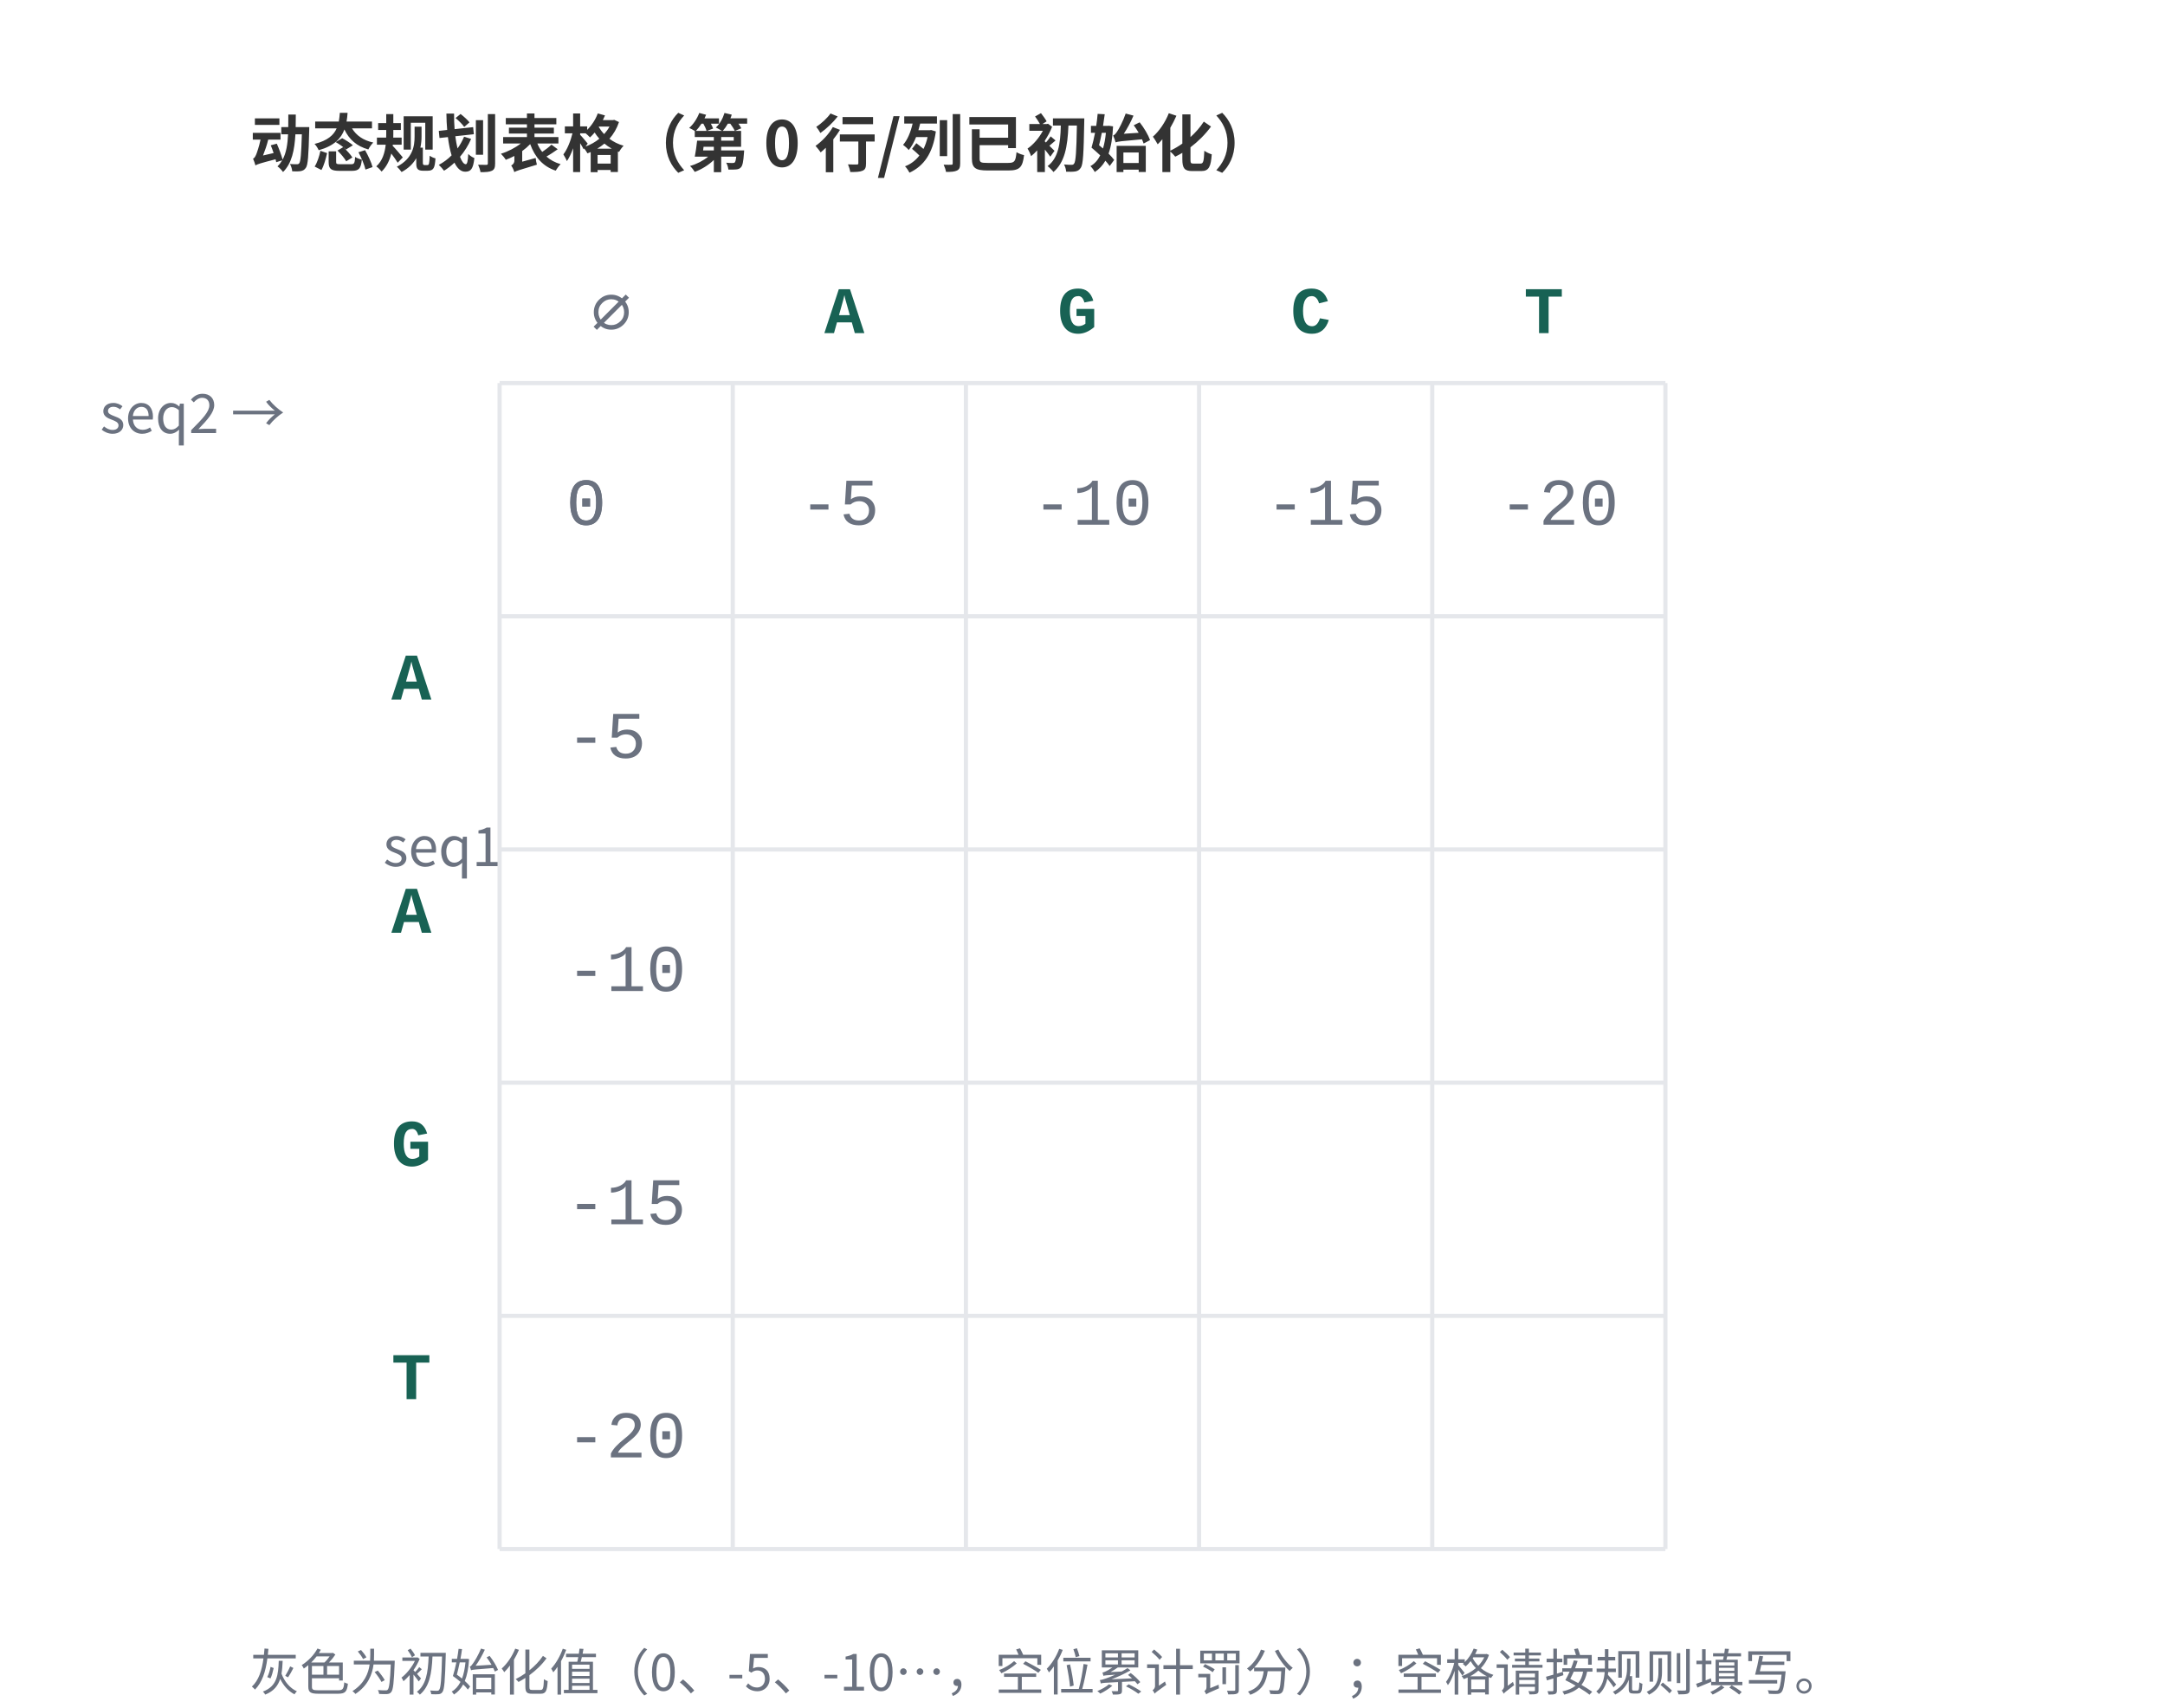
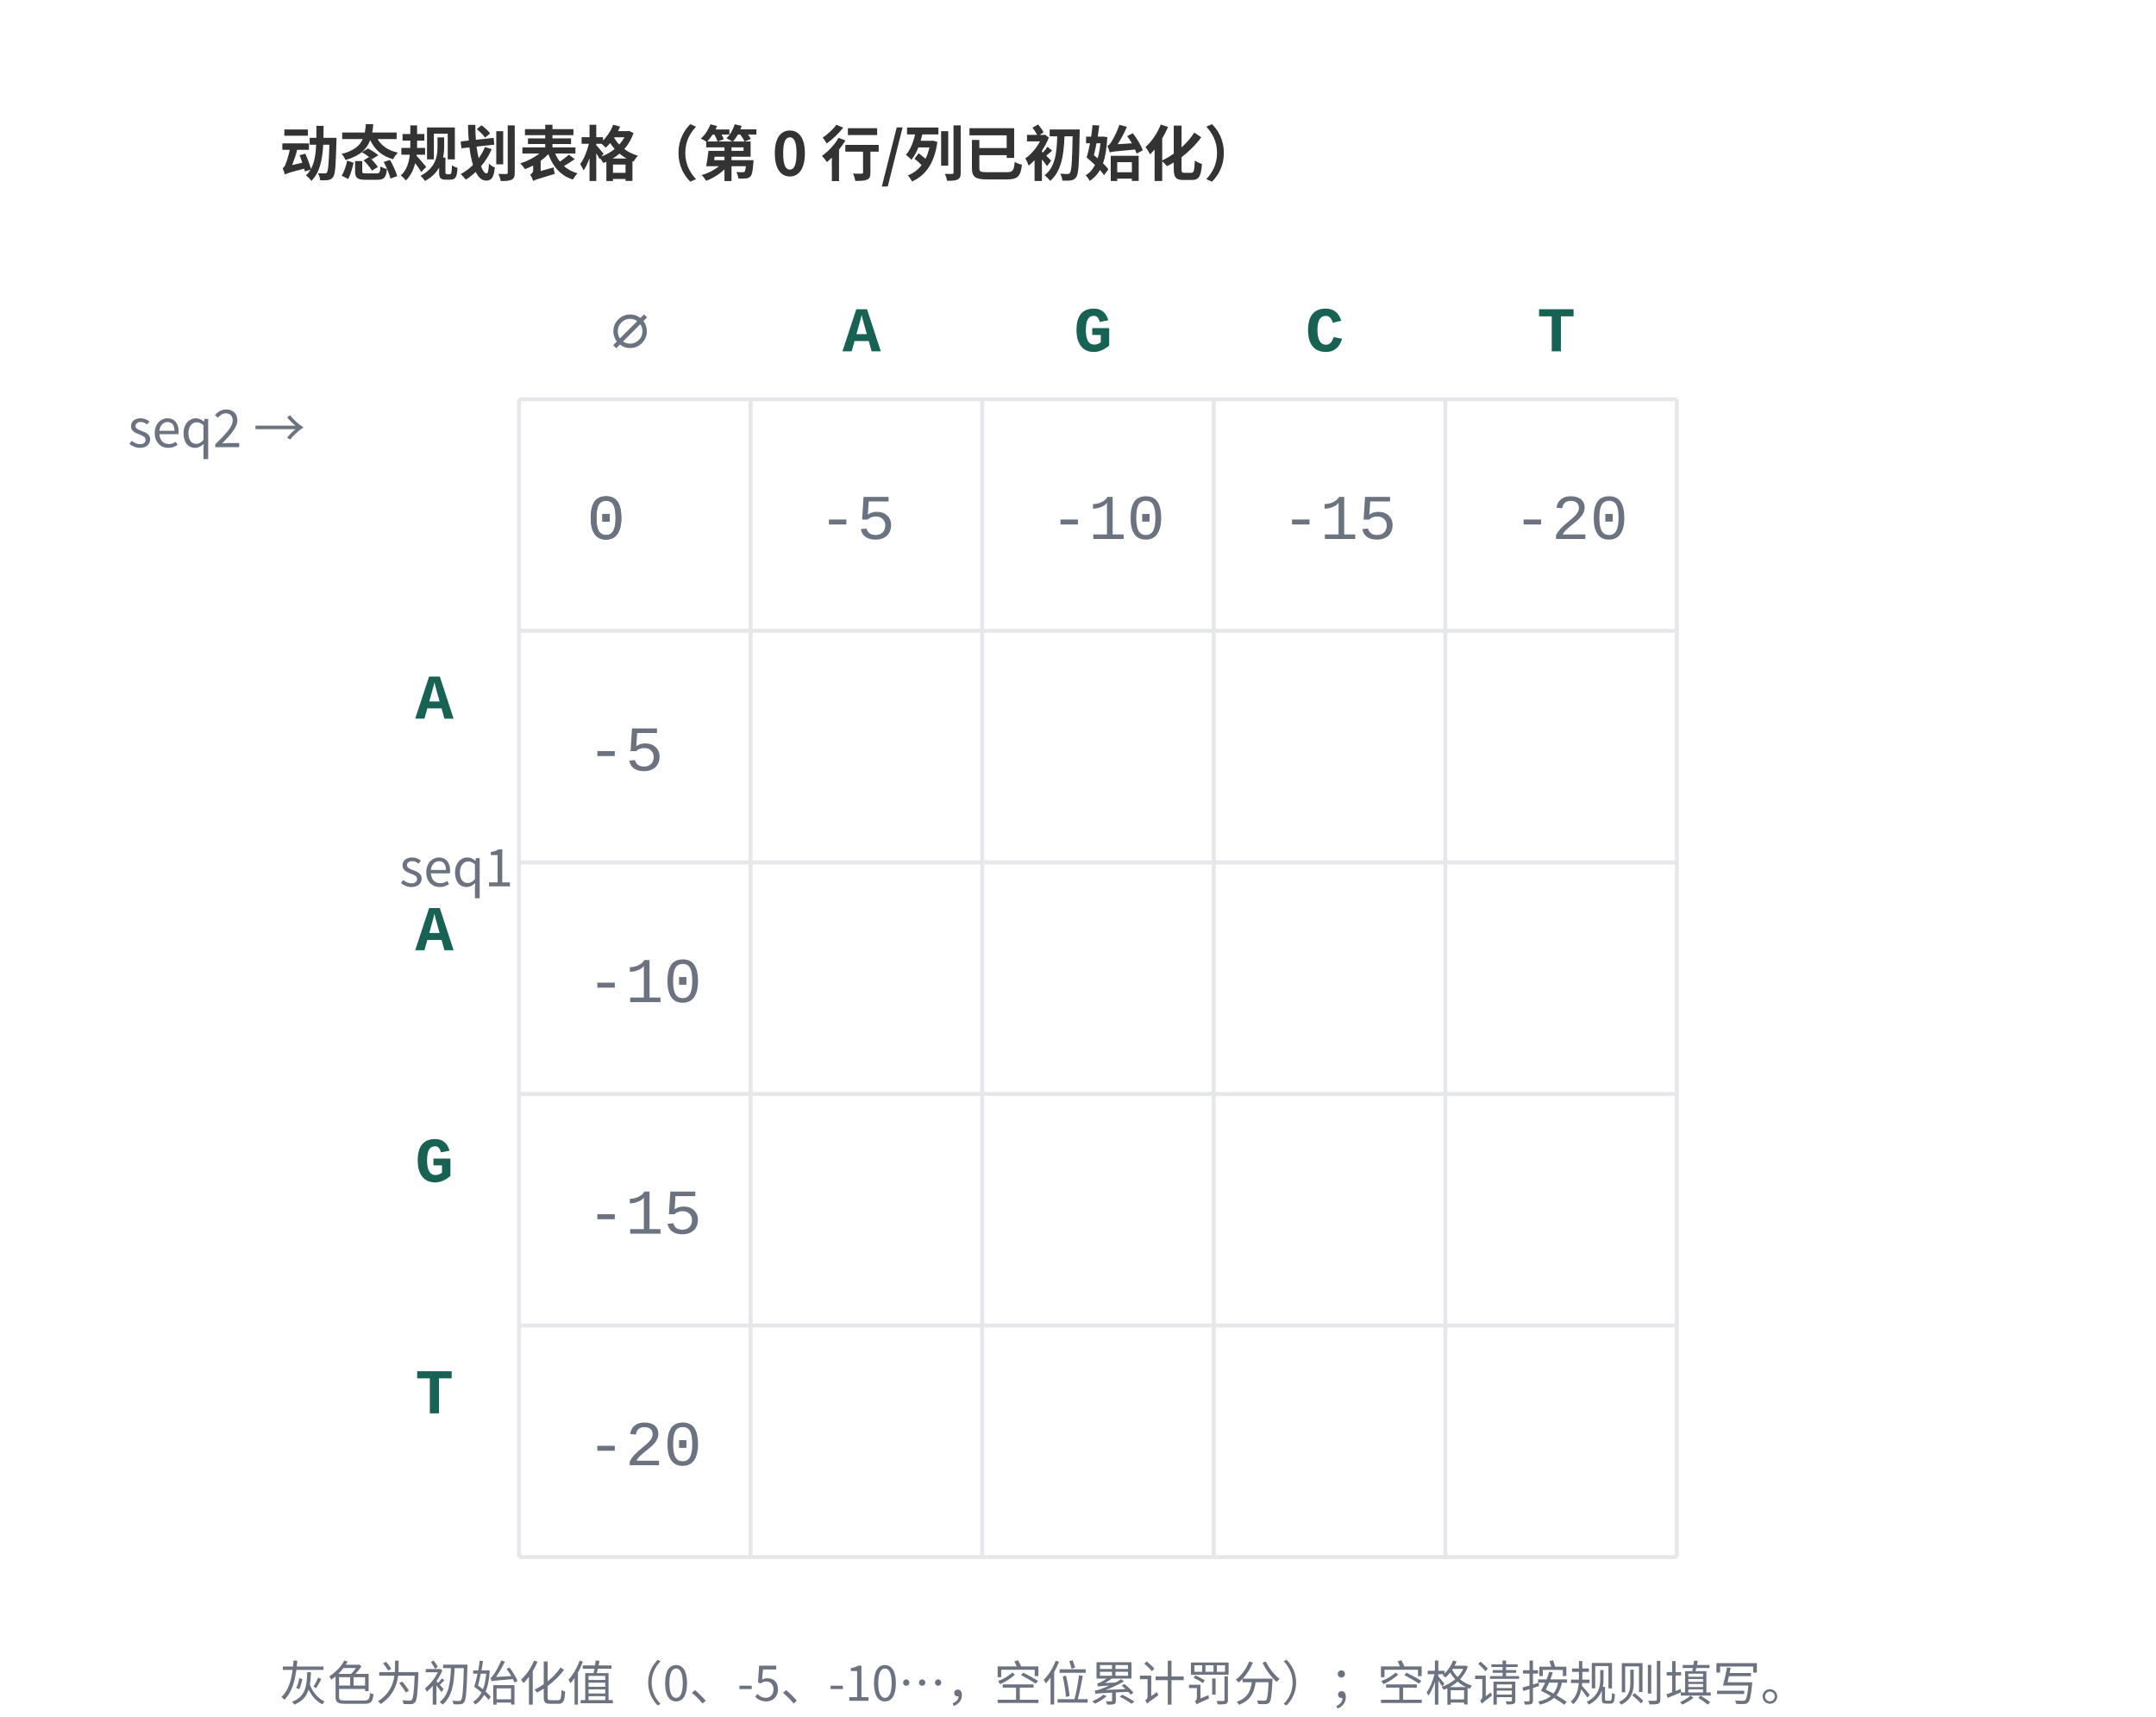
- <svg xmlns="http://www.w3.org/2000/svg" viewBox="0 0 520 410" role="img" aria-labelledby="t d">
-   <text x="60" y="40" font-family="'PingFang SC', 'Hiragino Sans GB', 'Microsoft YaHei', 'Noto Sans CJK SC', sans-serif" font-size="15" fill="#333333" font-weight="bold" text-anchor="start">动态规划表格（第 0 行/列已初始化）</text>
-   <text x="142" y="80" font-family="ui-monospace, 'SFMono-Regular', Menlo, Consolas, 'Liberation Mono', monospace" font-size="16" fill="#6b7280" font-weight="normal" text-anchor="start">∅</text>
-   <text x="198" y="80" font-family="ui-monospace, 'SFMono-Regular', Menlo, Consolas, 'Liberation Mono', monospace" font-size="16" fill="#186254" font-weight="bold" text-anchor="start">A</text>
-   <text x="254" y="80" font-family="ui-monospace, 'SFMono-Regular', Menlo, Consolas, 'Liberation Mono', monospace" font-size="16" fill="#186254" font-weight="bold" text-anchor="start">G</text>
-   <text x="310" y="80" font-family="ui-monospace, 'SFMono-Regular', Menlo, Consolas, 'Liberation Mono', monospace" font-size="16" fill="#186254" font-weight="bold" text-anchor="start">C</text>
-   <text x="366" y="80" font-family="ui-monospace, 'SFMono-Regular', Menlo, Consolas, 'Liberation Mono', monospace" font-size="16" fill="#186254" font-weight="bold" text-anchor="start">T</text>
-   <text x="24" y="104" font-family="'PingFang SC', 'Hiragino Sans GB', 'Microsoft YaHei', 'Noto Sans CJK SC', sans-serif" font-size="13" fill="#6b7280" font-weight="normal" text-anchor="start">seq2 →</text>
-   <text x="94" y="168" font-family="ui-monospace, 'SFMono-Regular', Menlo, Consolas, 'Liberation Mono', monospace" font-size="16" fill="#186254" font-weight="bold" text-anchor="start">A</text>
-   <text x="94" y="224" font-family="ui-monospace, 'SFMono-Regular', Menlo, Consolas, 'Liberation Mono', monospace" font-size="16" fill="#186254" font-weight="bold" text-anchor="start">A</text>
-   <text x="94" y="280" font-family="ui-monospace, 'SFMono-Regular', Menlo, Consolas, 'Liberation Mono', monospace" font-size="16" fill="#186254" font-weight="bold" text-anchor="start">G</text>
-   <text x="94" y="336" font-family="ui-monospace, 'SFMono-Regular', Menlo, Consolas, 'Liberation Mono', monospace" font-size="16" fill="#186254" font-weight="bold" text-anchor="start">T</text>
-   <text x="92" y="208" font-family="'PingFang SC', 'Hiragino Sans GB', 'Microsoft YaHei', 'Noto Sans CJK SC', sans-serif" font-size="13" fill="#6b7280" font-weight="normal" text-anchor="start">seq1</text>
-   <line x1="120" y1="92" x2="400" y2="92" stroke="#e5e7eb" stroke-width="1" />
-   <line x1="120" y1="148" x2="400" y2="148" stroke="#e5e7eb" stroke-width="1" />
-   <line x1="120" y1="204" x2="400" y2="204" stroke="#e5e7eb" stroke-width="1" />
-   <line x1="120" y1="260" x2="400" y2="260" stroke="#e5e7eb" stroke-width="1" />
-   <line x1="120" y1="316" x2="400" y2="316" stroke="#e5e7eb" stroke-width="1" />
-   <line x1="120" y1="372" x2="400" y2="372" stroke="#e5e7eb" stroke-width="1" />
-   <line x1="120" y1="92" x2="120" y2="372" stroke="#e5e7eb" stroke-width="1" />
-   <line x1="176" y1="92" x2="176" y2="372" stroke="#e5e7eb" stroke-width="1" />
-   <line x1="232" y1="92" x2="232" y2="372" stroke="#e5e7eb" stroke-width="1" />
-   <line x1="288" y1="92" x2="288" y2="372" stroke="#e5e7eb" stroke-width="1" />
-   <line x1="344" y1="92" x2="344" y2="372" stroke="#e5e7eb" stroke-width="1" />
-   <line x1="400" y1="92" x2="400" y2="372" stroke="#e5e7eb" stroke-width="1" />
-   <text x="136" y="126" font-family="ui-monospace, 'SFMono-Regular', Menlo, Consolas, 'Liberation Mono', monospace" font-size="16" fill="#6b7280" font-weight="normal" text-anchor="start">0</text>
-   <text x="192" y="126" font-family="ui-monospace, 'SFMono-Regular', Menlo, Consolas, 'Liberation Mono', monospace" font-size="16" fill="#6b7280" font-weight="normal" text-anchor="start">-5</text>
-   <text x="248" y="126" font-family="ui-monospace, 'SFMono-Regular', Menlo, Consolas, 'Liberation Mono', monospace" font-size="16" fill="#6b7280" font-weight="normal" text-anchor="start">-10</text>
-   <text x="304" y="126" font-family="ui-monospace, 'SFMono-Regular', Menlo, Consolas, 'Liberation Mono', monospace" font-size="16" fill="#6b7280" font-weight="normal" text-anchor="start">-15</text>
-   <text x="360" y="126" font-family="ui-monospace, 'SFMono-Regular', Menlo, Consolas, 'Liberation Mono', monospace" font-size="16" fill="#6b7280" font-weight="normal" text-anchor="start">-20</text>
-   <text x="136" y="126" font-family="ui-monospace, 'SFMono-Regular', Menlo, Consolas, 'Liberation Mono', monospace" font-size="16" fill="#6b7280" font-weight="normal" text-anchor="start">0</text>
-   <text x="136" y="182" font-family="ui-monospace, 'SFMono-Regular', Menlo, Consolas, 'Liberation Mono', monospace" font-size="16" fill="#6b7280" font-weight="normal" text-anchor="start">-5</text>
-   <text x="136" y="238" font-family="ui-monospace, 'SFMono-Regular', Menlo, Consolas, 'Liberation Mono', monospace" font-size="16" fill="#6b7280" font-weight="normal" text-anchor="start">-10</text>
-   <text x="136" y="294" font-family="ui-monospace, 'SFMono-Regular', Menlo, Consolas, 'Liberation Mono', monospace" font-size="16" fill="#6b7280" font-weight="normal" text-anchor="start">-15</text>
-   <text x="136" y="350" font-family="ui-monospace, 'SFMono-Regular', Menlo, Consolas, 'Liberation Mono', monospace" font-size="16" fill="#6b7280" font-weight="normal" text-anchor="start">-20</text>
-   <text x="60" y="406" font-family="'PingFang SC', 'Hiragino Sans GB', 'Microsoft YaHei', 'Noto Sans CJK SC', sans-serif" font-size="12" fill="#6b7280" font-weight="normal" text-anchor="start">灰色为初始化值（0、-5、-10…，空位累计罚分）；空格请按规则填写。</text>
+ <svg xmlns="http://www.w3.org/2000/svg" viewBox="0 0 540 430" role="img" aria-labelledby="t d">
+   <text x="70" y="44" font-family="'PingFang SC', 'Hiragino Sans GB', 'Microsoft YaHei', 'Noto Sans CJK SC', sans-serif" font-size="15" fill="#333333" font-weight="bold" text-anchor="start">动态规划表格（第 0 行/列已初始化）</text>
+   <text x="153" y="88" font-family="ui-monospace, 'SFMono-Regular', Menlo, Consolas, 'Liberation Mono', monospace" font-size="16" fill="#6b7280" font-weight="normal" text-anchor="start">∅</text>
+   <text x="211" y="88" font-family="ui-monospace, 'SFMono-Regular', Menlo, Consolas, 'Liberation Mono', monospace" font-size="16" fill="#186254" font-weight="bold" text-anchor="start">A</text>
+   <text x="269" y="88" font-family="ui-monospace, 'SFMono-Regular', Menlo, Consolas, 'Liberation Mono', monospace" font-size="16" fill="#186254" font-weight="bold" text-anchor="start">G</text>
+   <text x="327" y="88" font-family="ui-monospace, 'SFMono-Regular', Menlo, Consolas, 'Liberation Mono', monospace" font-size="16" fill="#186254" font-weight="bold" text-anchor="start">C</text>
+   <text x="385" y="88" font-family="ui-monospace, 'SFMono-Regular', Menlo, Consolas, 'Liberation Mono', monospace" font-size="16" fill="#186254" font-weight="bold" text-anchor="start">T</text>
+   <text x="32" y="112" font-family="'PingFang SC', 'Hiragino Sans GB', 'Microsoft YaHei', 'Noto Sans CJK SC', sans-serif" font-size="13" fill="#6b7280" font-weight="normal" text-anchor="start">seq2 →</text>
+   <text x="104" y="180" font-family="ui-monospace, 'SFMono-Regular', Menlo, Consolas, 'Liberation Mono', monospace" font-size="16" fill="#186254" font-weight="bold" text-anchor="start">A</text>
+   <text x="104" y="238" font-family="ui-monospace, 'SFMono-Regular', Menlo, Consolas, 'Liberation Mono', monospace" font-size="16" fill="#186254" font-weight="bold" text-anchor="start">A</text>
+   <text x="104" y="296" font-family="ui-monospace, 'SFMono-Regular', Menlo, Consolas, 'Liberation Mono', monospace" font-size="16" fill="#186254" font-weight="bold" text-anchor="start">G</text>
+   <text x="104" y="354" font-family="ui-monospace, 'SFMono-Regular', Menlo, Consolas, 'Liberation Mono', monospace" font-size="16" fill="#186254" font-weight="bold" text-anchor="start">T</text>
+   <text x="100" y="222" font-family="'PingFang SC', 'Hiragino Sans GB', 'Microsoft YaHei', 'Noto Sans CJK SC', sans-serif" font-size="13" fill="#6b7280" font-weight="normal" text-anchor="start">seq1</text>
+   <line x1="130" y1="100" x2="420" y2="100" stroke="#e5e7eb" stroke-width="1" />
+   <line x1="130" y1="158" x2="420" y2="158" stroke="#e5e7eb" stroke-width="1" />
+   <line x1="130" y1="216" x2="420" y2="216" stroke="#e5e7eb" stroke-width="1" />
+   <line x1="130" y1="274" x2="420" y2="274" stroke="#e5e7eb" stroke-width="1" />
+   <line x1="130" y1="332" x2="420" y2="332" stroke="#e5e7eb" stroke-width="1" />
+   <line x1="130" y1="390" x2="420" y2="390" stroke="#e5e7eb" stroke-width="1" />
+   <line x1="130" y1="100" x2="130" y2="390" stroke="#e5e7eb" stroke-width="1" />
+   <line x1="188" y1="100" x2="188" y2="390" stroke="#e5e7eb" stroke-width="1" />
+   <line x1="246" y1="100" x2="246" y2="390" stroke="#e5e7eb" stroke-width="1" />
+   <line x1="304" y1="100" x2="304" y2="390" stroke="#e5e7eb" stroke-width="1" />
+   <line x1="362" y1="100" x2="362" y2="390" stroke="#e5e7eb" stroke-width="1" />
+   <line x1="420" y1="100" x2="420" y2="390" stroke="#e5e7eb" stroke-width="1" />
+   <text x="147" y="135" font-family="ui-monospace, 'SFMono-Regular', Menlo, Consolas, 'Liberation Mono', monospace" font-size="16" fill="#6b7280" font-weight="normal" text-anchor="start">0</text>
+   <text x="205" y="135" font-family="ui-monospace, 'SFMono-Regular', Menlo, Consolas, 'Liberation Mono', monospace" font-size="16" fill="#6b7280" font-weight="normal" text-anchor="start">-5</text>
+   <text x="263" y="135" font-family="ui-monospace, 'SFMono-Regular', Menlo, Consolas, 'Liberation Mono', monospace" font-size="16" fill="#6b7280" font-weight="normal" text-anchor="start">-10</text>
+   <text x="321" y="135" font-family="ui-monospace, 'SFMono-Regular', Menlo, Consolas, 'Liberation Mono', monospace" font-size="16" fill="#6b7280" font-weight="normal" text-anchor="start">-15</text>
+   <text x="379" y="135" font-family="ui-monospace, 'SFMono-Regular', Menlo, Consolas, 'Liberation Mono', monospace" font-size="16" fill="#6b7280" font-weight="normal" text-anchor="start">-20</text>
+   <text x="147" y="135" font-family="ui-monospace, 'SFMono-Regular', Menlo, Consolas, 'Liberation Mono', monospace" font-size="16" fill="#6b7280" font-weight="normal" text-anchor="start">0</text>
+   <text x="147" y="193" font-family="ui-monospace, 'SFMono-Regular', Menlo, Consolas, 'Liberation Mono', monospace" font-size="16" fill="#6b7280" font-weight="normal" text-anchor="start">-5</text>
+   <text x="147" y="251" font-family="ui-monospace, 'SFMono-Regular', Menlo, Consolas, 'Liberation Mono', monospace" font-size="16" fill="#6b7280" font-weight="normal" text-anchor="start">-10</text>
+   <text x="147" y="309" font-family="ui-monospace, 'SFMono-Regular', Menlo, Consolas, 'Liberation Mono', monospace" font-size="16" fill="#6b7280" font-weight="normal" text-anchor="start">-15</text>
+   <text x="147" y="367" font-family="ui-monospace, 'SFMono-Regular', Menlo, Consolas, 'Liberation Mono', monospace" font-size="16" fill="#6b7280" font-weight="normal" text-anchor="start">-20</text>
+   <text x="70" y="426" font-family="'PingFang SC', 'Hiragino Sans GB', 'Microsoft YaHei', 'Noto Sans CJK SC', sans-serif" font-size="12" fill="#6b7280" font-weight="normal" text-anchor="start">灰色为初始化值（0、-5、-10…，空位累计罚分）；空格请按规则填写。</text>
</svg>
